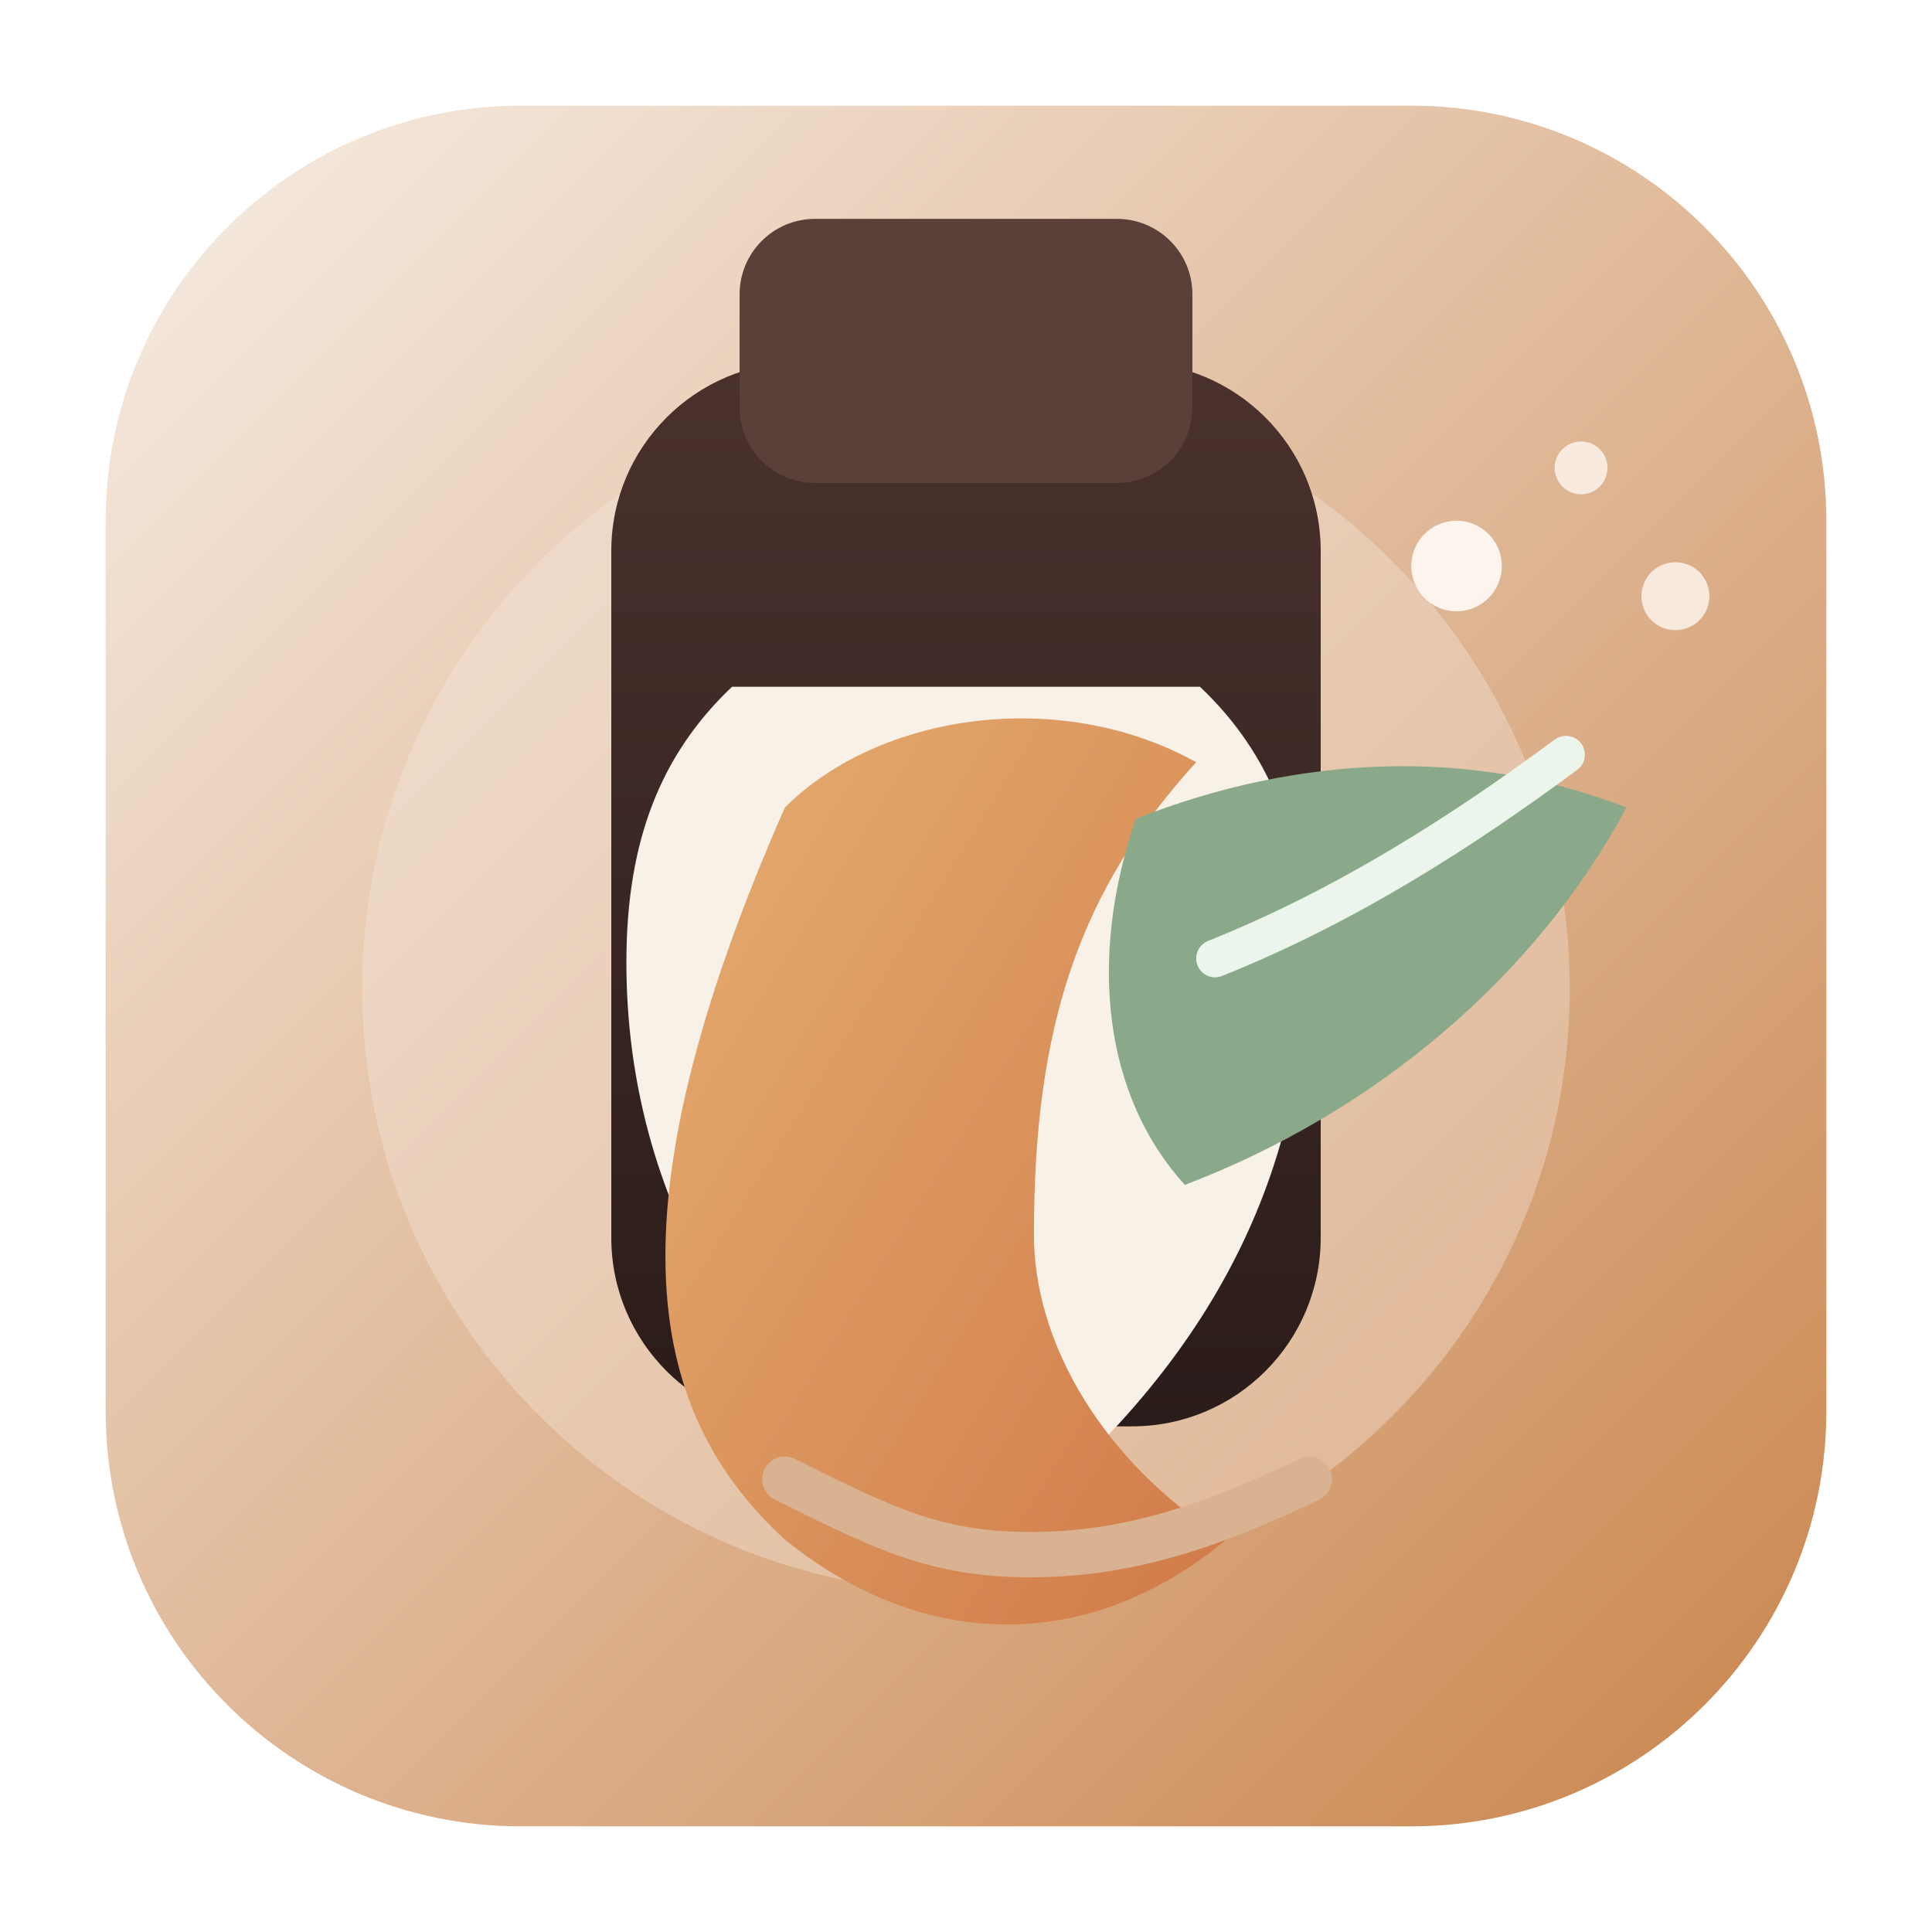
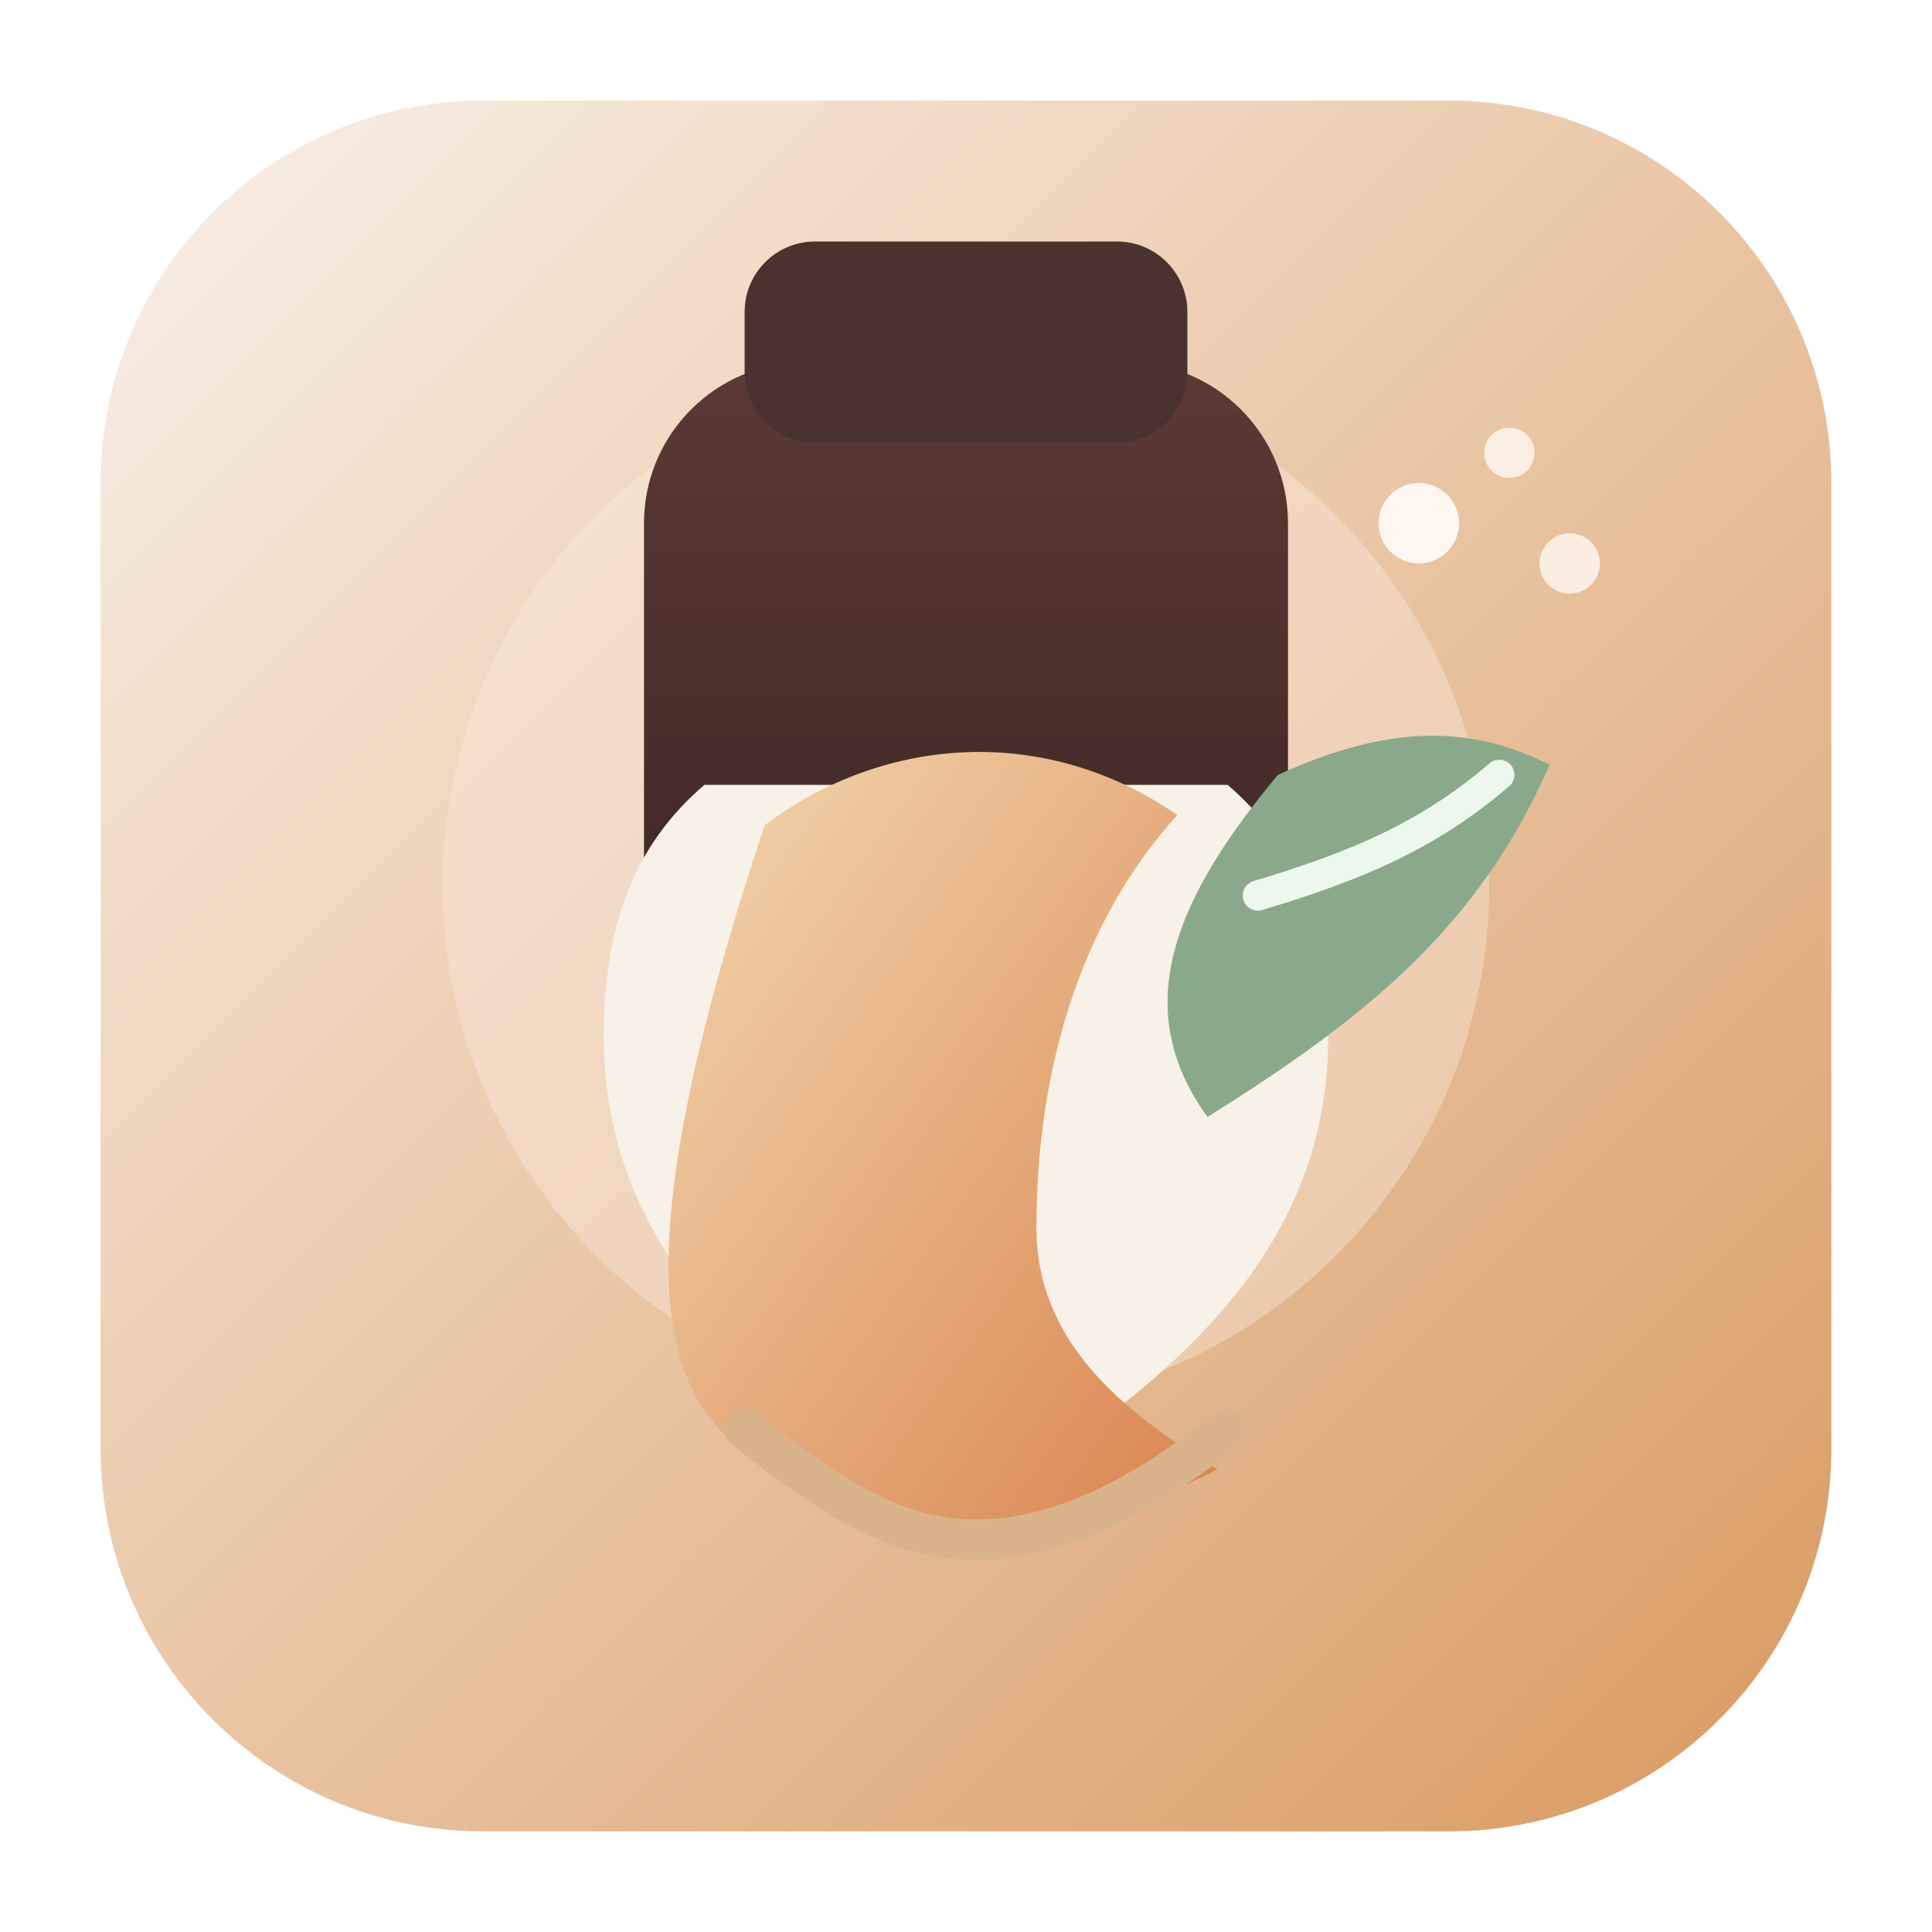
- <svg xmlns="http://www.w3.org/2000/svg" width="512" height="512" viewBox="0 0 512 512" role="img" aria-label="ScentCafe app icon">
+ <svg xmlns="http://www.w3.org/2000/svg" width="192" height="192" viewBox="0 0 192 192" role="img" aria-label="ScentCafe logo">
  <defs>
    <linearGradient id="bg" x1="0" y1="0" x2="1" y2="1">
-       <stop offset="0%" stop-color="#F7EEE6" />
-       <stop offset="100%" stop-color="#C9844B" />
+       <stop offset="0%" stop-color="#F9F1E9" />
+       <stop offset="100%" stop-color="#D99A60" />
    </linearGradient>
-     <linearGradient id="bottleBody" x1="0" y1="0" x2="0" y2="1">
-       <stop offset="0%" stop-color="#4A312D" />
-       <stop offset="100%" stop-color="#2A1C1A" />
+     <linearGradient id="glass" x1="0" y1="0" x2="0" y2="1">
+       <stop offset="0%" stop-color="#5B3A35" />
+       <stop offset="100%" stop-color="#2D1D1A" />
    </linearGradient>
-     <linearGradient id="accent" x1="0" y1="0" x2="1" y2="1">
-       <stop offset="0%" stop-color="#E5AE71" />
-       <stop offset="100%" stop-color="#D17A48" />
+     <linearGradient id="liquid" x1="0" y1="0" x2="1" y2="1">
+       <stop offset="0%" stop-color="#F3D7AF" />
+       <stop offset="100%" stop-color="#D9844F" />
    </linearGradient>
  </defs>
-   <rect x="28" y="28" width="456" height="456" rx="110" fill="url(#bg)" />
-   <circle cx="256" cy="262" r="160" fill="#F5E8DC" opacity="0.38" />
-   <rect x="162" y="96" width="188" height="282" rx="50" fill="url(#bottleBody)" />
-   <rect x="196" y="58" width="120" height="70" rx="20" fill="#5A4038" />
-   <path d="M194 182 C175 200, 166 223, 166 255 C166 318, 198 371, 256 413 C314 371, 346 318, 346 255 C346 223, 337 200, 318 182 L194 182 Z" fill="#F7F1E8" />
-   <path d="M208 214 C233 189, 281 182, 317 202 C286 236, 274 272, 274 327 C274 360, 297 391, 325 408 C289 438, 245 438, 208 408 C172 375, 160 323, 208 214 Z" fill="url(#accent)" />
-   <path d="M314 314 C364 295, 407 259, 431 214 C390 198, 344 200, 301 217 C288 255, 293 291, 314 314 Z" fill="#8AA88A" />
-   <path d="M322 254 C357 240, 388 220, 415 200" stroke="#ECF5EC" stroke-width="10" stroke-linecap="round" fill="none" />
-   <circle cx="386" cy="150" r="12" fill="#FFF7F2" opacity="0.95" />
-   <circle cx="419" cy="124" r="7" fill="#FFF7F2" opacity="0.8" />
-   <circle cx="444" cy="158" r="9" fill="#FFF7F2" opacity="0.8" />
-   <path d="M208 392 C234 405, 248 412, 273 412 C298 412, 320 405, 347 392" stroke="#D9B391" stroke-width="12" stroke-linecap="round" fill="none" />
+   <rect x="10" y="10" width="172" height="172" rx="38" fill="url(#bg)" />
+   <circle cx="96" cy="88" r="52" fill="#FAEBDE" opacity="0.40" />
+   <rect x="64" y="36" width="64" height="92" rx="16" fill="url(#glass)" />
+   <rect x="74" y="24" width="44" height="20" rx="7" fill="#4A322E" />
+   <path d="M70 78 C63 84, 60 92, 60 103 C60 122, 72 136, 96 150 C120 136, 132 122, 132 103 C132 92, 129 84, 122 78 L70 78 Z" fill="#F7F1E7" />
+   <path d="M76 82 C88 73, 104 72, 117 81 C107 92, 103 107, 103 122 C103 133, 111 140, 121 146 C106 154, 88 153, 75 145 C66 139, 61 127, 76 82 Z" fill="url(#liquid)" />
+   <path d="M120 111 C136 101, 147 92, 154 76 C146 72, 138 72, 127 77 C117 89, 112 100, 120 111 Z" fill="#89A98A" />
+   <path d="M125 89 C135 86, 142 83, 149 77" stroke="#EEF7EE" stroke-width="3" stroke-linecap="round" fill="none" />
+   <circle cx="141" cy="52" r="4" fill="#FFF9F3" opacity="0.95" />
+   <circle cx="150" cy="45" r="2.5" fill="#FFF9F3" opacity="0.8" />
+   <circle cx="156" cy="56" r="3" fill="#FFF9F3" opacity="0.8" />
+   <path d="M74 142 C84 150, 90 153, 97 153 C104 153, 112 150, 122 142" stroke="#DAB38A" stroke-width="4" stroke-linecap="round" fill="none" />
</svg>
